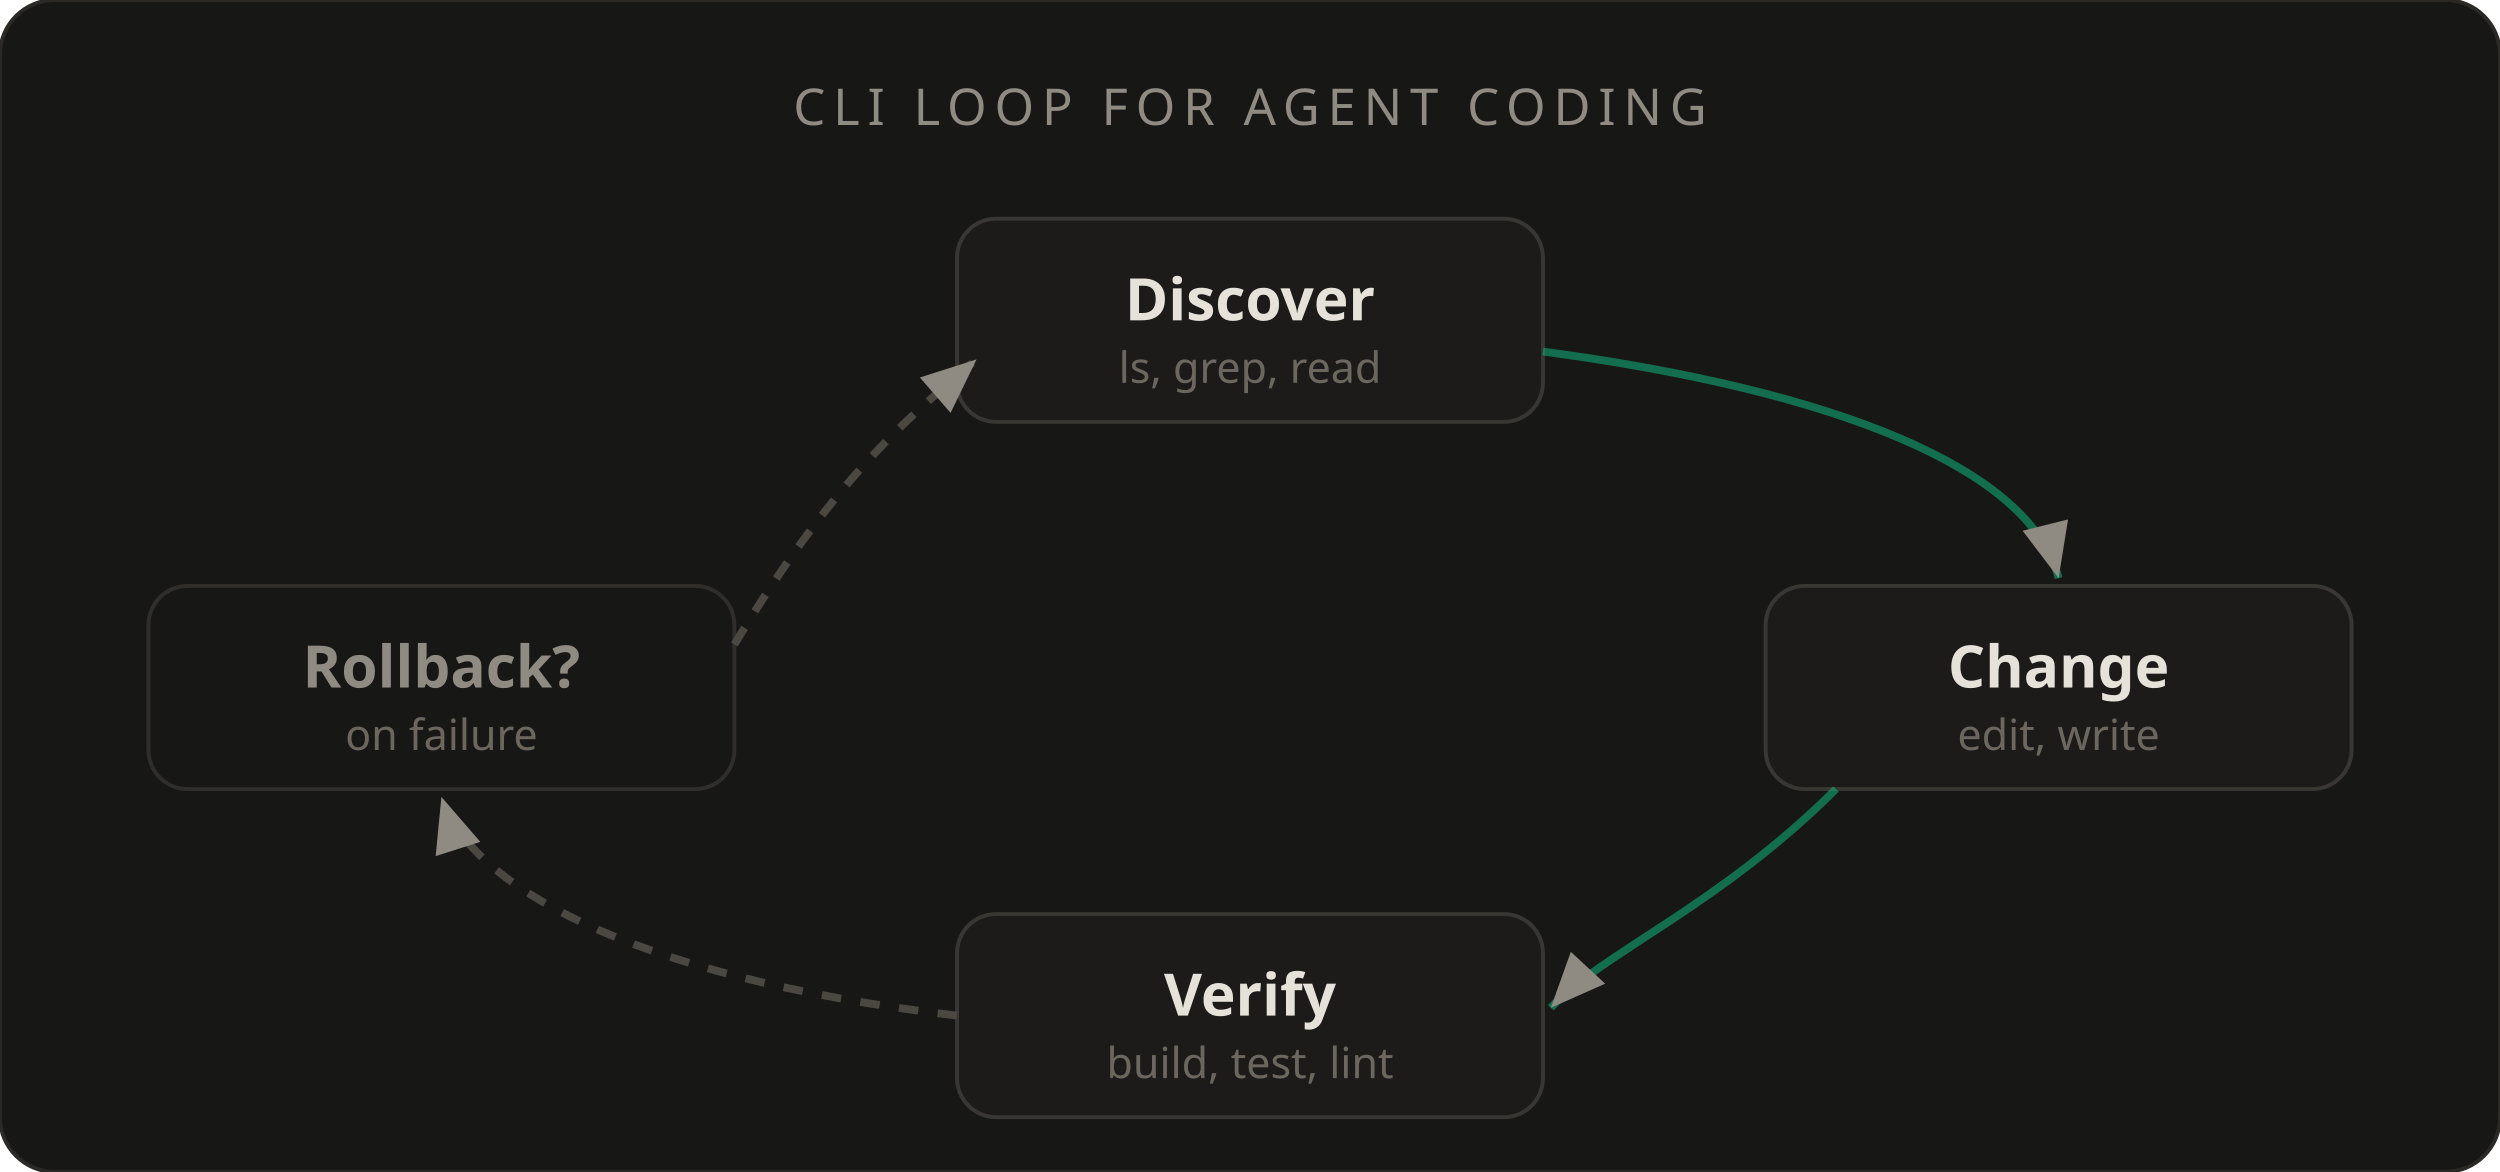
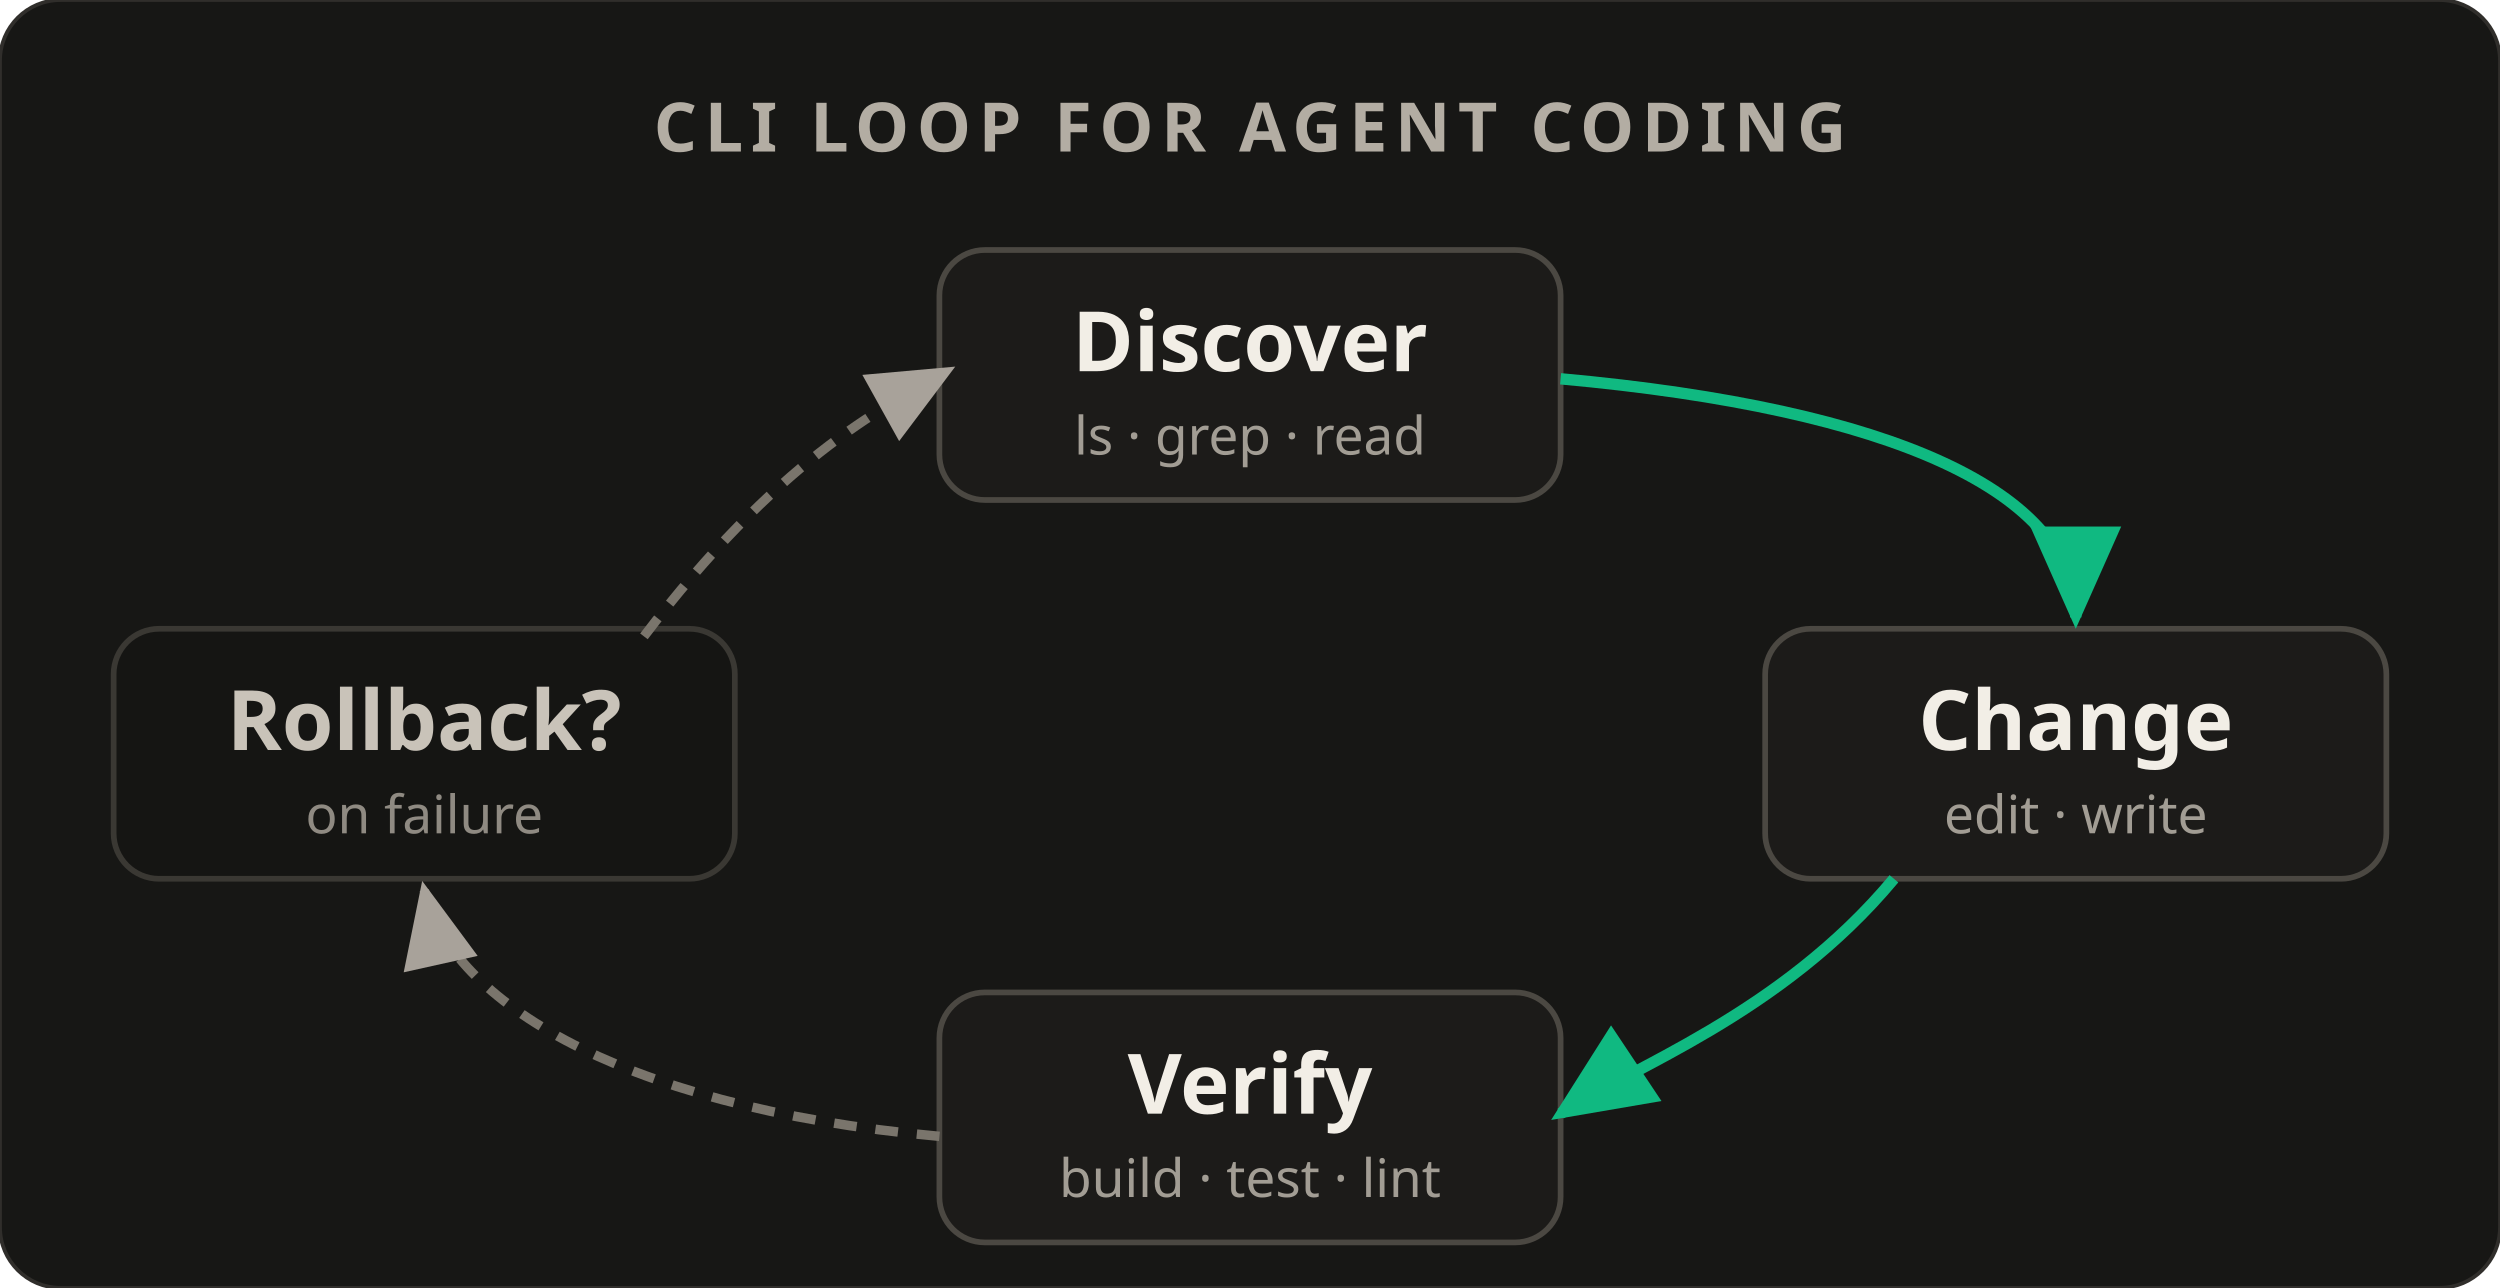
- <svg xmlns="http://www.w3.org/2000/svg" viewBox="0 0 640 300" font-family="ui-sans-serif, system-ui, sans-serif" role="img">
-   <rect width="640" height="300" rx="14" fill="#171715" stroke="#2b2926" />
-   <text x="320" y="32" text-anchor="middle" fill="#8f8a82" font-size="13" letter-spacing="2">CLI LOOP FOR AGENT CODING</text>
-   <g font-size="15" font-weight="700">
-     <rect x="245" y="56" width="150" height="52" rx="10" fill="#1c1b19" stroke="#393733" />
-     <text x="320" y="82" text-anchor="middle" fill="#e6e2da">Discover</text>
-     <text x="320" y="98" text-anchor="middle" fill="#6b675f" font-size="11" font-weight="400">ls, grep, read</text>
-     <rect x="452" y="150" width="150" height="52" rx="10" fill="#1c1b19" stroke="#393733" />
-     <text x="527" y="176" text-anchor="middle" fill="#e6e2da">Change</text>
-     <text x="527" y="192" text-anchor="middle" fill="#6b675f" font-size="11" font-weight="400">edit, write</text>
-     <rect x="245" y="234" width="150" height="52" rx="10" fill="#1c1b19" stroke="#393733" />
-     <text x="320" y="260" text-anchor="middle" fill="#e6e2da">Verify</text>
-     <text x="320" y="276" text-anchor="middle" fill="#6b675f" font-size="11" font-weight="400">build, test, lint</text>
-     <rect x="38" y="150" width="150" height="52" rx="10" fill="#171715" stroke="#302e2b" />
-     <text x="113" y="176" text-anchor="middle" fill="#8f8a82">Rollback?</text>
-     <text x="113" y="192" text-anchor="middle" fill="#6b675f" font-size="11" font-weight="400">on failure</text>
+ <svg xmlns="http://www.w3.org/2000/svg" viewBox="0 0 660 340" font-family="ui-sans-serif, system-ui, sans-serif" role="img">
+   <rect width="660" height="340" rx="16" fill="#171715" stroke="#302e2b" />
+   <text x="330" y="40" text-anchor="middle" fill="#b3ada3" font-size="18" font-weight="600" letter-spacing="2">CLI LOOP FOR AGENT CODING</text>
+   <g>
+     <rect x="248" y="66" width="164" height="66" rx="12" fill="#1c1b19" stroke="#4b4842" stroke-width="1.5" />
+     <text x="330" y="98" text-anchor="middle" fill="#f2eee6" font-size="22" font-weight="700">Discover</text>
+     <text x="330" y="120" text-anchor="middle" fill="#a29d94" font-size="14">ls · grep · read</text>
+     <rect x="466" y="166" width="164" height="66" rx="12" fill="#1c1b19" stroke="#4b4842" stroke-width="1.5" />
+     <text x="548" y="198" text-anchor="middle" fill="#f2eee6" font-size="22" font-weight="700">Change</text>
+     <text x="548" y="220" text-anchor="middle" fill="#a29d94" font-size="14">edit · write</text>
+     <rect x="248" y="262" width="164" height="66" rx="12" fill="#1c1b19" stroke="#4b4842" stroke-width="1.5" />
+     <text x="330" y="294" text-anchor="middle" fill="#f2eee6" font-size="22" font-weight="700">Verify</text>
+     <text x="330" y="316" text-anchor="middle" fill="#a29d94" font-size="14">build · test · lint</text>
+     <rect x="30" y="166" width="164" height="66" rx="12" fill="#151513" stroke="#3a3833" stroke-width="1.5" />
+     <text x="112" y="198" text-anchor="middle" fill="#c9c3b9" font-size="22" font-weight="700">Rollback?</text>
+     <text x="112" y="220" text-anchor="middle" fill="#8f8a82" font-size="14">on failure</text>
  </g>
-   <path d="M395 90 C470 100, 520 120, 527 148" fill="none" stroke="#10b98188" stroke-width="2" marker-end="url(#b)" />
-   <path d="M470 202 C440 232, 410 244, 397 258" fill="none" stroke="#10b98188" stroke-width="2" marker-end="url(#b)" />
-   <path d="M245 260 C160 250, 120 226, 113 204" fill="none" stroke="#4b4842" stroke-width="2" stroke-dasharray="5 5" marker-end="url(#b)" />
-   <path d="M188 165 C215 120, 235 105, 250 92" fill="none" stroke="#4b4842" stroke-width="2" stroke-dasharray="5 5" marker-end="url(#b)" />
+   <path d="M412 100 C500 108, 548 130, 548 163" fill="none" stroke="#10b981" stroke-width="3" marker-end="url(#g)" />
+   <path d="M500 232 C470 268, 430 282, 412 294" fill="none" stroke="#10b981" stroke-width="3" marker-end="url(#g)" />
+   <path d="M248 300 C160 292, 118 262, 112 235" fill="none" stroke="#7a756c" stroke-width="2.5" stroke-dasharray="6 5" marker-end="url(#a)" />
+   <path d="M170 168 C205 122, 232 108, 250 98" fill="none" stroke="#7a756c" stroke-width="2.5" stroke-dasharray="6 5" marker-end="url(#a)" />
  <defs>
-     <marker id="b" markerWidth="9" markerHeight="9" refX="7" refY="3" orient="auto">
-       <path d="M0 0 L7 3 L0 6 z" fill="#8f8a82" />
+     <marker id="g" markerWidth="11" markerHeight="11" refX="8" refY="4" orient="auto">
+       <path d="M0 0 L9 4 L0 8 z" fill="#10b981" />
+     </marker>
+     <marker id="a" markerWidth="11" markerHeight="11" refX="8" refY="4" orient="auto">
+       <path d="M0 0 L9 4 L0 8 z" fill="#a8a29a" />
    </marker>
  </defs>
</svg>
